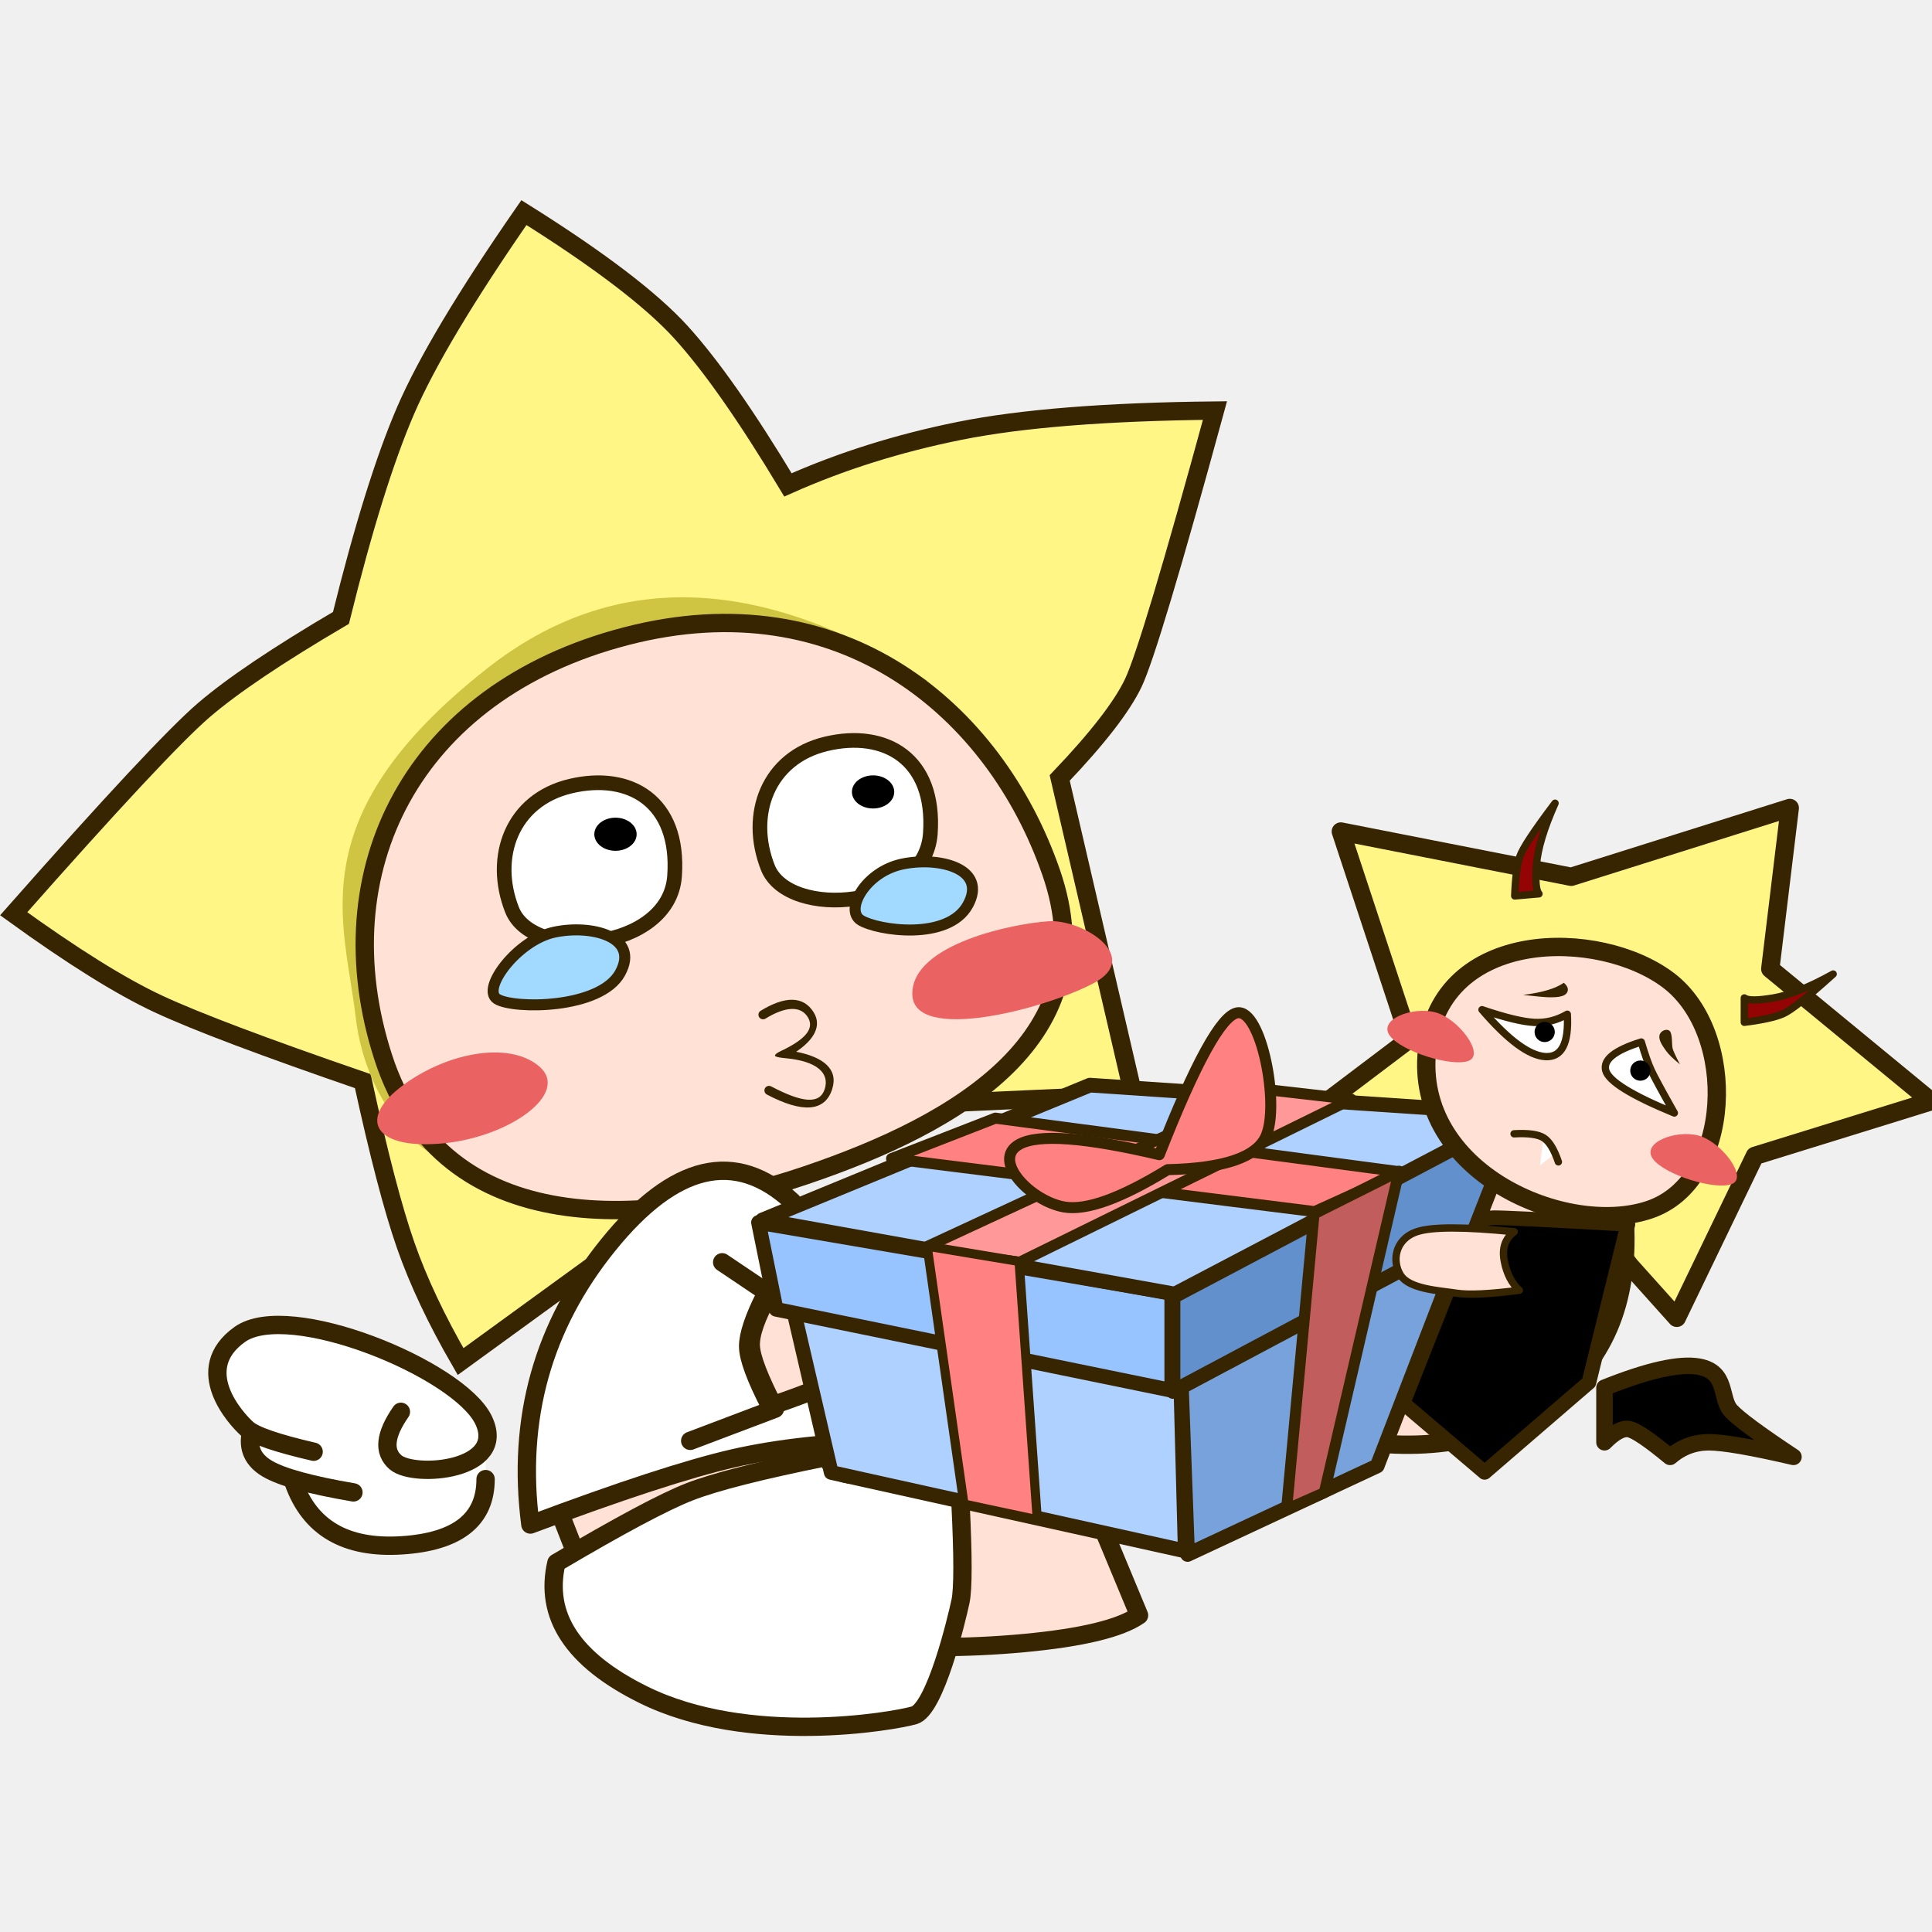
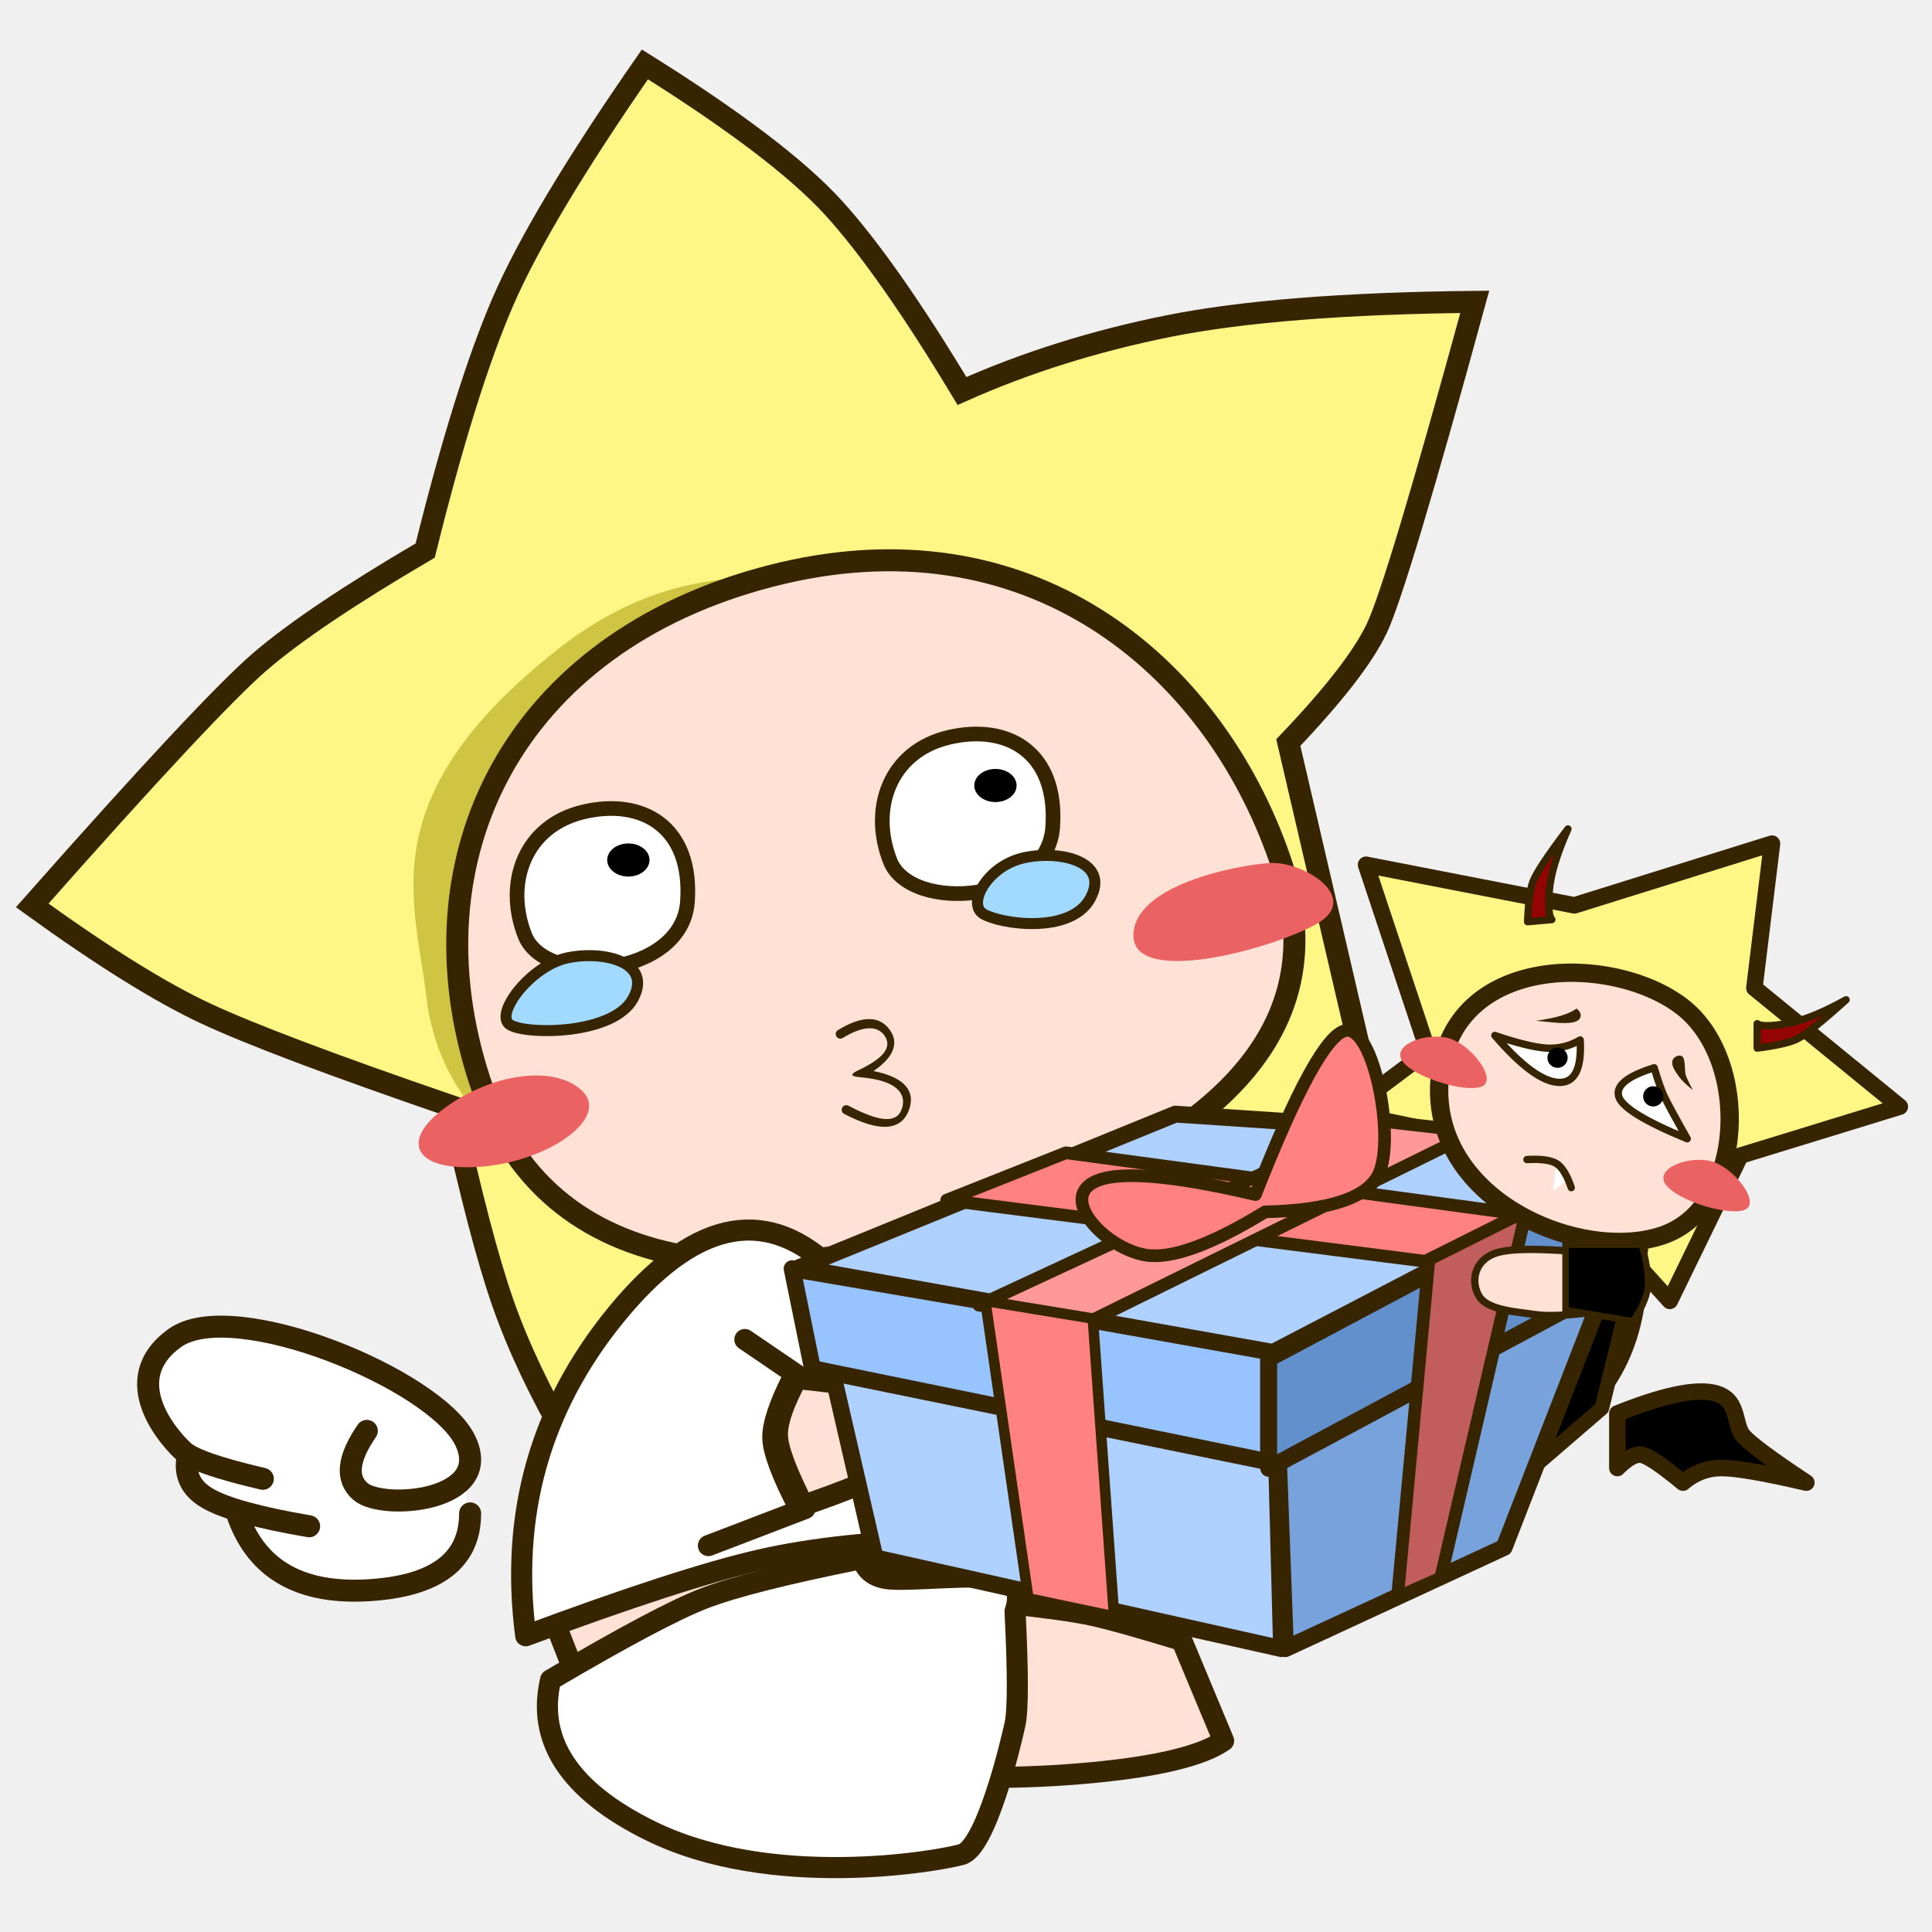
<svg xmlns="http://www.w3.org/2000/svg" width="300px" height="300px" viewBox="0 0 300 300" version="1.1">
  <defs />
  <g id="双子座" stroke="none" stroke-width="1" fill="none" fill-rule="evenodd">
-     <g id="双子座-copy" transform="translate(2, 33)">
-       <path d="M69.521,178.423 L123.425,139.254 L173.971,136.97 L162.549,87.8 C168.401,81.666 172.208,76.754 173.971,73.062 C175.734,69.371 179.963,55.268 186.659,30.753 C169.809,30.925 156.601,31.973 147.035,33.897 C137.469,35.822 128.575,38.62 120.354,42.293 C113.918,31.591 108.382,23.69 103.744,18.59 C99.106,13.489 90.976,7.297 79.353,0.013 C70.347,12.995 64.223,23.241 60.98,30.753 C57.736,38.265 54.391,48.996 50.943,62.946 C41.168,68.688 34.058,73.473 29.61,77.302 C25.163,81.131 15.334,91.659 0.124,108.887 C9.276,115.507 16.765,120.176 22.592,122.894 C28.418,125.611 38.999,129.606 54.334,134.878 C56.807,146.231 59.022,154.714 60.98,160.326 C62.937,165.939 65.784,171.971 69.521,178.423 Z" id="Path-237" stroke="#372400" stroke-width="2.847" fill="#FFF686" />
-       <path d="M142.091,72.767 L85.419,72.767 C75.249,119.025 68.806,143.574 66.089,146.416 C65.298,147.243 54.957,139.805 53.221,124.886 C51.484,109.966 44.372,93.827 73.643,70.793 C93.158,55.437 115.973,56.095 142.091,72.767 Z" id="Path-269" fill="#D0C542" />
-       <path d="M95.253,65.778 C61.894,74.413 48.153,102.31 57.511,131.186 C66.869,160.062 99.059,157.633 123.061,149.516 C147.063,141.399 169.992,127.84 161.231,102.497 C152.47,77.154 128.612,57.143 95.253,65.778 Z" id="Path-259" stroke="#372400" stroke-width="2.847" fill="#FFE1D6" />
-       <polygon id="Path-261" stroke="#372400" stroke-width="2.847" fill="#FFE1D6" stroke-linejoin="round" points="83.849 199.132 88.244 210.371 133.048 192.138 130.793 187.893" />
-       <path d="M120.997,153.568 C112.186,145.45 102.679,147.688 92.476,160.281 C82.272,172.874 78.232,187.357 80.355,203.729 C94.369,198.48 104.861,195.055 111.833,193.452 C118.805,191.849 127.165,190.94 136.915,190.724 L120.997,153.568 Z" id="Path-260" stroke="#372400" stroke-width="2.847" fill="#FFFFFF" stroke-linecap="round" stroke-linejoin="round" />
-       <path d="M145.954,199.354 C151.049,199.896 154.754,200.413 157.068,200.905 C159.383,201.398 163.444,202.534 169.252,204.314 L174.87,217.824 C171.957,219.853 166.023,221.288 157.068,222.129 C148.114,222.971 138.769,222.971 129.034,222.129 L145.954,199.354 Z" id="Path-263" stroke="#372400" stroke-width="2.847" fill="#FFE1D6" stroke-linecap="round" stroke-linejoin="round" />
-       <path d="M126.494,193.212 C116.175,195.286 109.029,197.1 105.057,198.653 C101.085,200.207 94.199,203.881 84.398,209.675 C82.478,217.914 86.965,224.734 97.859,230.133 C114.199,238.233 136.685,234.29 139.944,233.355 C143.204,232.419 146.53,218.533 147.145,215.663 C147.555,213.75 147.555,208.651 147.145,200.368 C147.995,197.856 147.222,196.382 144.827,195.946 C141.235,195.292 132.506,196.346 129.823,195.946 C128.035,195.679 126.925,194.768 126.494,193.212 Z" id="Path-262" stroke="#372400" stroke-width="2.847" fill="#FFFFFF" stroke-linecap="round" stroke-linejoin="round" />
-       <path d="M116.792,168.196 C129.844,169.42 136.37,171.524 136.37,174.51 C136.37,177.496 130.109,181.107 117.587,185.342 C115.309,180.924 114.17,177.829 114.17,176.056 C114.17,174.282 115.044,171.662 116.792,168.196 Z" id="Path-265" stroke="#372400" stroke-width="2.847" fill="#FFE1D6" />
-       <path d="M110.14,163.008 L117.42,167.904 C115.433,171.484 114.487,174.192 114.581,176.029 C114.675,177.865 115.926,181.107 118.334,185.754 L105.175,190.734" id="Path-264" stroke="#372400" stroke-width="2.847" stroke-linecap="round" stroke-linejoin="round" />
-       <path d="M86.589,89.071 C77.466,91.234 74.29,100.096 77.507,108.271 C80.723,116.445 101.912,114.729 102.745,103.04 C103.579,91.35 95.711,86.908 86.589,89.071 Z" id="Path-266" stroke="#372400" stroke-width="2.278" fill="#FFFFFF" />
-       <path d="M126.303,82.502 C117.18,84.665 114.005,93.526 117.221,101.701 C120.438,109.876 141.626,108.16 142.46,96.47 C143.293,84.781 135.426,80.339 126.303,82.502 Z" id="Path-266-Copy" stroke="#372400" stroke-width="2.278" fill="#FFFFFF" />
-       <ellipse id="Oval-8" fill="#000000" cx="93.571" cy="96.54" rx="3.286" ry="2.571" />
-       <ellipse id="Oval-8-Copy" fill="#000000" cx="133.571" cy="89.971" rx="3.286" ry="2.571" />
-       <path d="M94.298,118.074 C97.388,112.425 89.802,110.529 84.081,111.743 C78.359,112.958 72.649,120.554 75.194,122.13 C77.739,123.707 91.208,123.723 94.298,118.074 Z" id="Path-267" stroke="#372400" stroke-width="1.708" fill="#A1D9FF" />
-       <path d="M148.298,107.506 C151.388,101.857 143.802,99.961 138.081,101.175 C132.359,102.39 129.118,108.313 131.663,109.89 C134.208,111.467 145.208,113.155 148.298,107.506 Z" id="Path-267-Copy" stroke="#372400" stroke-width="1.708" fill="#A1D9FF" />
-       <path d="M127.231,136.088 C126.109,139.676 122.565,139.852 117.079,136.959 C116.73,136.775 116.597,136.343 116.781,135.994 C116.965,135.645 117.397,135.511 117.746,135.695 C122.557,138.233 125.305,138.533 126.069,136.088 C126.837,133.63 124.876,131.776 119.993,131.317 C119.667,131.287 118.421,131.185 118.345,130.929 C118.253,130.621 119.39,130.142 119.741,129.967 C123.2,128.244 124.48,126.627 123.428,124.937 C122.351,123.204 120.067,123.209 116.858,125.173 C116.521,125.379 116.082,125.273 115.876,124.937 C115.67,124.601 115.775,124.161 116.112,123.955 C119.905,121.633 122.754,121.633 124.342,124.187 C125.687,126.349 124.306,128.512 121.629,130.315 C125.812,131.133 128.2,132.986 127.231,136.088 Z" id="Path-268" fill="#372400" fill-rule="nonzero" />
-       <polygon id="Path-270" stroke="#372400" stroke-width="2.278" fill="#AFD1FF" stroke-linecap="round" stroke-linejoin="round" points="118.462 158.6 181.046 170.313 182.04 207.832 127.071 195.644" />
-       <polygon id="Path-280" stroke="#372400" stroke-width="2.847" fill="#FFF686" stroke-linecap="round" stroke-linejoin="round" points="251.109 163.539 258.368 171.631 270.496 146.481 297.86 138.004 272.889 117.452 275.914 92.462 241.977 103.147 206.204 96.117 216.842 128.372 202.757 139.016 238.007 146.481" />
-       <path d="M250.326,156.936 C250.971,169.249 246.987,178.536 238.373,184.799 C229.759,191.062 218.538,192.828 204.709,190.099 L215.219,154.569 L230.97,148.573 L250.326,156.936 Z" id="Path-289" stroke="#372400" stroke-width="2.847" fill="#FFE1D6" stroke-linejoin="round" />
-       <path d="M226.641,157.644 C227.461,156.639 228.543,156.121 229.889,156.091 C231.235,156.061 238.198,156.401 250.777,157.11 L244.724,181.667 L228.532,195.624 L215.874,184.866 L226.641,157.644 Z" id="Path-292" stroke="#372400" stroke-width="2.278" fill="#000000" stroke-linecap="round" stroke-linejoin="round" />
-       <polygon id="Path-271" stroke="#372400" stroke-width="2.278" fill="#77A2DB" stroke-linecap="round" stroke-linejoin="round" points="181.018 170.691 232.169 141.918 211.852 194.631 182.41 208.38" />
-       <polygon id="Path-272" stroke="#372400" stroke-width="2.278" fill="#97C4FF" stroke-linecap="round" stroke-linejoin="round" points="115.777 156.823 179.949 167.794 179.949 182.897 118.516 170.309" />
-       <polygon id="Path-273" stroke="#372400" stroke-width="2.278" fill="#6290CD" stroke-linecap="round" stroke-linejoin="round" points="180.145 168.346 234.063 139.857 226.868 158.196 180.145 183.069" />
-       <polygon id="Path-274" stroke="#372400" stroke-width="2.278" fill="#AFD1FF" stroke-linecap="round" stroke-linejoin="round" points="116.379 156.431 167.237 135.499 233.72 139.946 180.412 167.94" />
-       <polygon id="Path-275" stroke="#372400" stroke-width="1.708" fill="#FF8181" stroke-linecap="round" stroke-linejoin="round" points="215.675 148.999 152.569 140.623 136.437 146.905 202.125 155.141" />
-       <polygon id="Path-276" stroke="#372400" stroke-width="1.708" fill="#C15D5D" stroke-linecap="round" stroke-linejoin="round" points="202.045 155.488 215.245 148.865 203.634 198.78 197.778 201.369" />
-       <polygon id="Path-277" stroke="#372400" stroke-width="1.708" fill="#FF9999" stroke-linecap="round" stroke-linejoin="round" points="207.831 137.691 156.338 162.994 141.07 160.978 194.571 136.178" />
-       <polygon id="Path-278" stroke="#372400" stroke-width="1.424" fill="#FF8181" stroke-linecap="round" stroke-linejoin="round" points="156.244 162.876 159.072 202.986 147.682 200.55 141.96 160.5" />
-       <path d="M178.016,146.3 C183.612,132.042 187.646,124.699 190.12,124.271 C193.831,123.629 196.755,138.538 194.582,143.434 C193.134,146.698 188.044,148.428 179.314,148.624 C172.052,153.078 166.7,155.011 163.259,154.422 C158.097,153.539 151.836,147.134 156.287,144.685 C159.254,143.052 166.497,143.59 178.016,146.3 Z" id="Path-279" stroke="#372400" stroke-width="1.708" fill="#FF8181" stroke-linecap="round" stroke-linejoin="round" />
-       <path d="M257.104,119.243 C246.295,111.036 221.649,111.095 219.593,130.056 C217.538,149.016 241.111,159.213 254.104,154.85 C267.097,150.487 267.913,127.45 257.104,119.243 Z" id="Path-281" stroke="#372400" stroke-width="2.847" fill="#FFE1D6" />
-       <path d="M252.857,128.804 C253.435,130.765 253.952,132.237 254.41,133.22 C254.867,134.202 256.06,136.405 257.989,139.826 C251.326,137.087 247.776,134.884 247.338,133.22 C246.901,131.555 248.74,130.083 252.857,128.804 Z" id="Path-282" stroke="#372400" stroke-width="1.139" fill="#FFFFFF" stroke-linecap="round" stroke-linejoin="round" />
-       <ellipse id="Oval-9" fill="#000000" cx="252.714" cy="133.242" rx="1.571" ry="1.571" />
-       <path d="M255.682,127.772 C255.824,127.032 256.83,126.659 257.274,127.096 C257.717,127.532 257.585,129.201 257.717,129.773 C257.804,130.154 258.187,130.987 258.866,132.272 C257.815,131.426 257.09,130.719 256.69,130.154 C256.09,129.306 255.541,128.513 255.682,127.772 Z" id="Path-283" fill="#372400" />
-       <path d="M240.827,119.603 C241.442,120.135 241.608,120.645 241.326,121.133 C240.903,121.864 239.453,121.86 238.64,121.86 C238.099,121.86 236.718,121.74 234.499,121.501 C236.05,121.293 237.334,121.036 238.351,120.731 C239.368,120.426 240.193,120.05 240.827,119.603 Z" id="Path-284" fill="#372400" />
-       <path d="M241.371,124.486 C241.629,129.008 240.499,131.203 237.981,131.07 C235.463,130.936 232.178,128.508 228.124,123.786 C231.703,125.003 234.404,125.66 236.227,125.757 C238.05,125.853 239.764,125.429 241.371,124.486 Z" id="Path-285" stroke="#372400" stroke-width="1.139" fill="#FFFFFF" stroke-linecap="round" stroke-linejoin="round" />
-       <ellipse id="Oval-9-Copy" fill="#000000" cx="237.857" cy="127.244" rx="1.571" ry="1.571" />
-       <path d="M237.55,144.523 L237.14,147.936 L239.365,146.229 C239.125,145.305 238.891,144.736 238.664,144.523 C238.437,144.31 238.066,144.31 237.55,144.523 Z" id="Path-287" fill="#FFFFFF" />
-       <path d="M233.103,143.057 C235.307,142.931 236.84,143.141 237.704,143.688 C238.567,144.235 239.328,145.478 239.984,147.417" id="Path-286" stroke="#372400" stroke-width="1.139" stroke-linecap="round" stroke-linejoin="round" />
-       <path d="M268.857,121.96 L268.857,125.743 C271.617,125.398 273.611,124.962 274.838,124.436 C276.065,123.911 278.671,121.848 282.655,118.247 C278.959,120.302 275.868,121.54 273.384,121.96 C270.9,122.379 269.391,122.379 268.857,121.96 Z" id="Path-288" stroke="#372400" stroke-width="1.139" fill="#940404" stroke-linecap="round" stroke-linejoin="round" />
-       <path d="M229.437,98.887 L229.437,102.67 C232.198,102.325 234.191,101.889 235.418,101.364 C236.645,100.838 239.251,98.775 243.235,95.174 C239.539,97.23 236.448,98.467 233.964,98.887 C231.48,99.307 229.971,99.307 229.437,98.887 Z" id="Path-288-Copy" stroke="#372400" stroke-width="1.139" fill="#940404" stroke-linecap="round" stroke-linejoin="round" transform="translate(236.336, 98.92223) scale(-1, 1) rotate(-85) translate(-236.336, -98.92223) " />
-       <path d="M233.134,158.263 C225.365,157.483 220.324,157.483 218.011,158.263 C214.541,159.433 214.12,162.917 215.501,165.043 C216.881,167.169 221.4,167.392 224.213,167.816 C226.089,168.099 229.324,167.945 233.918,167.353 C232.737,166.286 231.956,164.768 231.578,162.799 C231.199,160.83 231.718,159.318 233.134,158.263 Z" id="Path-290" stroke="#372400" stroke-width="1.139" fill="#FFE1D6" stroke-linecap="round" stroke-linejoin="round" />
-       <path d="M247.143,182.485 C253.925,179.765 258.816,178.677 261.815,179.22 C266.313,180.036 265.043,184.153 266.774,186.044 C267.928,187.305 271.166,189.697 276.487,193.221 C269.979,191.709 265.599,190.954 263.346,190.954 C261.094,190.954 259.088,191.709 257.33,193.221 C254.145,190.585 252.039,189.153 251.013,188.925 C249.987,188.696 248.697,189.373 247.143,190.954 L247.143,182.485 Z" id="Path-291" stroke="#372400" stroke-width="2.562" fill="#000000" stroke-linejoin="round" />
-       <path d="M73.396,191.502 C73.989,188.836 73.989,187.243 73.396,186.723 C60.422,175.355 43.115,169.834 36.966,173.443 C30.477,177.251 30.477,182.647 36.966,189.633 C37.052,191.823 37.492,193.347 38.287,194.204 C39.082,195.061 40.737,195.797 43.254,196.413 L47.204,203.568 L51.352,205.963 L58.021,206.935 L64.83,205.963 L71.386,203.568 L73.396,198.578 L73.396,191.502 Z" id="Path-296" fill="#FFFFFF" />
-       <path d="M60.251,186.224 C57.766,189.804 57.493,192.42 59.431,194.074 C62.338,196.555 76.927,195.365 73.062,187.459 C69.197,179.554 42.838,168.77 35.224,174.216 C27.611,179.663 34.651,187.336 36.398,188.89 C37.563,189.925 40.997,191.103 46.701,192.423" id="Path-293" stroke="#372400" stroke-width="2.847" stroke-linecap="round" stroke-linejoin="round" />
-       <path d="M36.968,189.476 C36.435,191.898 37.295,193.764 39.546,195.075 C41.797,196.385 46.242,197.606 52.88,198.738" id="Path-294" stroke="#372400" stroke-width="2.847" stroke-linecap="round" stroke-linejoin="round" />
-       <path d="M43.592,197.177 C46.095,204.255 51.688,207.516 60.374,206.959 C69.06,206.403 73.402,202.974 73.402,196.674" id="Path-295" stroke="#372400" stroke-width="2.847" stroke-linecap="round" stroke-linejoin="round" />
-       <path d="M60.136,135.859 C53.387,141.133 56.562,145.551 66.886,144.532 C77.209,143.514 86.554,136.748 81.751,132.61 C76.947,128.472 66.886,130.584 60.136,135.859 Z" id="Path-297" fill="#EB6262" />
-       <path d="M139.662,121.309 C139.662,113.512 155.606,110.366 160.869,110.052 C166.132,109.738 175.375,115.591 167.893,119.625 C160.41,123.659 139.662,129.107 139.662,121.309 Z" id="Path-298" fill="#EB6262" />
-       <path d="M226.091,131.707 C228.613,130.664 224.39,125.096 220.839,124.182 C217.287,123.267 211.971,125.315 213.802,127.814 C215.633,130.313 223.569,132.75 226.091,131.707 Z" id="Path-299" fill="#EB6262" />
-       <path d="M266.948,150.844 C269.47,149.8 265.248,144.233 261.696,143.318 C258.144,142.404 252.828,144.452 254.659,146.951 C256.49,149.449 264.426,151.887 266.948,150.844 Z" id="Path-299-Copy" fill="#EB6262" />
+     <g id="双子座-copy" transform="translate(5, 10)">
+       <path d="M83.335,214 L148.066,167.017 L208.764,164.277 L195.047,105.299 C202.075,97.941 206.647,92.049 208.764,87.621 C210.881,83.193 215.96,66.276 224,36.872 C203.766,37.078 187.905,38.335 176.418,40.643 C164.93,42.951 154.25,46.308 144.378,50.714 C136.65,37.877 130.001,28.4 124.432,22.282 C118.863,16.164 109.099,8.737 95.141,0 C84.327,15.571 76.973,27.861 73.078,36.872 C69.184,45.882 65.166,58.753 61.025,75.487 C49.288,82.374 40.749,88.114 35.408,92.707 C30.068,97.3 18.265,109.928 0,130.593 C10.99,138.533 19.983,144.133 26.98,147.393 C33.977,150.653 46.683,155.444 65.098,161.768 C68.067,175.386 70.727,185.561 73.078,192.293 C75.429,199.026 78.848,206.261 83.335,214 Z" id="Path-237" stroke="#372400" stroke-width="3.416" fill="#FFF686" />
+       <path d="M150.091,92.767 L93.419,92.767 C83.249,139.025 76.806,163.574 74.089,166.416 C73.298,167.243 62.957,159.805 61.221,144.886 C59.484,129.966 52.372,113.827 81.643,90.793 C101.158,75.437 123.973,76.095 150.091,92.767 Z" id="Path-269" fill="#D0C542" />
+       <path d="M114.663,79.44 C74.693,89.764 58.23,123.12 69.442,157.646 C80.654,192.172 119.224,189.268 147.982,179.562 C176.74,169.857 204.212,153.645 193.715,123.343 C183.219,93.041 154.632,69.115 114.663,79.44 Z" id="Path-259" stroke="#372400" stroke-width="3.416" fill="#FFE1D6" />
+       <polygon id="Path-261" stroke="#372400" stroke-width="3.274" fill="#FFE1D6" stroke-linejoin="round" points="80 239 85.092 252 137 230.911 134.387 226" />
+       <path d="M123.603,186.474 C113.421,177.164 102.434,179.73 90.642,194.172 C78.85,208.615 74.18,225.224 76.634,244 C92.829,237.981 104.956,234.052 113.013,232.214 C121.07,230.376 130.732,229.333 142,229.086 L123.603,186.474 Z" id="Path-260" stroke="#372400" stroke-width="3.274" fill="#FFFFFF" stroke-linecap="round" stroke-linejoin="round" />
+       <path d="M151.564,239 C157.456,239.625 161.74,240.221 164.416,240.789 C167.092,241.357 171.788,242.668 178.503,244.721 L185,260.306 C181.632,262.647 174.771,264.302 164.416,265.272 C154.062,266.243 143.256,266.243 132,265.272 L151.564,239 Z" id="Path-263" stroke="#372400" stroke-width="3.274" fill="#FFE1D6" stroke-linecap="round" stroke-linejoin="round" />
+       <path d="M128.881,232 C117.02,234.375 108.806,236.452 104.241,238.23 C99.675,240.009 91.76,244.215 80.496,250.848 C78.289,260.281 83.446,268.089 95.967,274.271 C114.748,283.544 140.593,279.03 144.34,277.959 C148.087,276.888 151.909,260.99 152.616,257.704 C153.088,255.514 153.088,249.677 152.616,240.193 C153.593,237.317 152.705,235.63 149.952,235.131 C145.823,234.382 135.79,235.589 132.707,235.131 C130.652,234.825 129.376,233.782 128.881,232 Z" id="Path-262" stroke="#372400" stroke-width="3.274" fill="#FFFFFF" stroke-linecap="round" stroke-linejoin="round" />
+       <path d="M118.071,204 C133.357,205.427 141,207.882 141,211.365 C141,214.848 133.667,219.06 119.002,224 C116.334,218.847 115,215.236 115,213.168 C115,211.099 116.024,208.043 118.071,204 Z" id="Path-265" stroke="#372400" stroke-width="3.274" fill="#FFE1D6" />
+       <path d="M110.66,198 L118.958,203.651 C116.693,207.783 115.614,210.908 115.721,213.028 C115.828,215.147 117.255,218.889 120,224.252 L105,230" id="Path-264" stroke="#372400" stroke-width="3.274" stroke-linecap="round" stroke-linejoin="round" />
+       <path d="M85.589,116.071 C76.466,118.234 73.29,127.096 76.507,135.271 C79.723,143.445 100.912,141.729 101.745,130.04 C102.579,118.35 94.711,113.908 85.589,116.071 Z" id="Path-266" stroke="#372400" stroke-width="2.278" fill="#FFFFFF" />
+       <path d="M142.303,104.502 C133.18,106.665 130.005,115.526 133.221,123.701 C136.438,131.876 157.626,130.16 158.46,118.47 C159.293,106.781 151.426,102.339 142.303,104.502 Z" id="Path-266-Copy" stroke="#372400" stroke-width="2.278" fill="#FFFFFF" />
+       <ellipse id="Oval-8" fill="#000000" cx="92.571" cy="123.54" rx="3.286" ry="2.571" />
+       <ellipse id="Oval-8-Copy" fill="#000000" cx="149.571" cy="111.971" rx="3.286" ry="2.571" />
+       <path d="M93.298,145.074 C96.388,139.425 88.802,137.529 83.081,138.743 C77.359,139.958 71.649,147.554 74.194,149.13 C76.739,150.707 90.208,150.723 93.298,145.074 Z" id="Path-267" stroke="#372400" stroke-width="1.708" fill="#A1D9FF" />
+       <path d="M164.298,129.506 C167.388,123.857 159.802,121.961 154.081,123.175 C148.359,124.39 145.118,130.313 147.663,131.89 C150.208,133.467 161.208,135.155 164.298,129.506 Z" id="Path-267-Copy" stroke="#372400" stroke-width="1.708" fill="#A1D9FF" />
+       <path d="M136.231,162.088 C135.109,165.676 131.565,165.852 126.079,162.959 C125.73,162.775 125.597,162.343 125.781,161.994 C125.965,161.645 126.397,161.511 126.746,161.695 C131.557,164.233 134.305,164.533 135.069,162.088 C135.837,159.63 133.876,157.776 128.993,157.317 C128.667,157.287 127.421,157.185 127.345,156.929 C127.253,156.621 128.39,156.142 128.741,155.967 C132.2,154.244 133.48,152.627 132.428,150.937 C131.351,149.204 129.067,149.209 125.858,151.173 C125.521,151.379 125.082,151.273 124.876,150.937 C124.67,150.601 124.775,150.161 125.112,149.955 C128.905,147.633 131.754,147.633 133.342,150.187 C134.687,152.349 133.306,154.512 130.629,156.315 C134.812,157.133 137.2,158.986 136.231,162.088 Z" id="Path-268" fill="#372400" fill-rule="nonzero" />
+       <polygon id="Path-270" stroke="#372400" stroke-width="2.619" fill="#AFD1FF" stroke-linecap="round" stroke-linejoin="round" points="121 189 192.859 202.56 194 246 130.884 231.888" />
+       <polygon id="Path-280" stroke="#372400" stroke-width="2.562" fill="#FFF686" stroke-linecap="round" stroke-linejoin="round" points="247.723 184.744 254.287 192 265.255 169.445 290 161.843 267.419 143.411 270.154 121 239.466 130.583 207.117 124.278 216.737 153.205 204 162.75 235.876 169.445" />
+       <path d="M249.326,183.936 C249.971,196.249 245.987,205.536 237.373,211.799 C228.759,218.062 217.538,219.828 203.709,217.099 L214.219,181.569 L229.97,175.573 L249.326,183.936 Z" id="Path-289" stroke="#372400" stroke-width="2.847" fill="#FFE1D6" stroke-linejoin="round" />
+       <path d="M225.641,184.644 C226.461,183.639 227.543,183.121 228.889,183.091 C230.235,183.061 237.198,183.401 249.777,184.11 L243.724,208.667 L227.532,222.624 L214.874,211.866 L225.641,184.644 Z" id="Path-292" stroke="#372400" stroke-width="2.278" fill="#000000" stroke-linecap="round" stroke-linejoin="round" />
+       <polygon id="Path-271" stroke="#372400" stroke-width="2.619" fill="#77A2DB" stroke-linecap="round" stroke-linejoin="round" points="193 202.902 252 170 228.565 230.278 194.605 246" />
+       <polygon id="Path-272" stroke="#372400" stroke-width="2.619" fill="#97C4FF" stroke-linecap="round" stroke-linejoin="round" points="118 187 192 199.623 192 217 121.158 202.517" />
+       <polygon id="Path-273" stroke="#372400" stroke-width="2.619" fill="#6290CD" stroke-linecap="round" stroke-linejoin="round" points="192 200.965 254 168 245.726 189.22 192 218" />
+       <polygon id="Path-274" stroke="#372400" stroke-width="2.619" fill="#AFD1FF" stroke-linecap="round" stroke-linejoin="round" points="119 186.873 177.512 163 254 168.072 192.669 200" />
+       <polygon id="Path-275" stroke="#372400" stroke-width="1.964" fill="#FF8181" stroke-linecap="round" stroke-linejoin="round" points="233 178.807 160.527 169 142 176.356 217.439 186" />
+       <polygon id="Path-276" stroke="#372400" stroke-width="1.964" fill="#C15D5D" stroke-linecap="round" stroke-linejoin="round" points="216.886 185.568 232 178 218.705 235.041 212 238" />
+       <polygon id="Path-277" stroke="#372400" stroke-width="1.964" fill="#FF9999" stroke-linecap="round" stroke-linejoin="round" points="224 165.749 164.61 195 147 192.67 208.707 164" />
+       <polygon id="Path-278" stroke="#372400" stroke-width="1.637" fill="#FF8181" stroke-linecap="round" stroke-linejoin="round" points="164.694 194.74 168 241 154.688 238.191 148 192" />
+       <path d="M189.94,175.491 C196.424,159.007 201.1,150.518 203.967,150.023 C208.268,149.281 211.656,166.517 209.139,172.177 C207.46,175.951 201.562,177.951 191.444,178.178 C183.028,183.327 176.826,185.561 172.838,184.881 C166.856,183.86 159.6,176.455 164.758,173.623 C168.196,171.735 176.59,172.358 189.94,175.491 Z" id="Path-279" stroke="#372400" stroke-width="1.964" fill="#FF8181" stroke-linecap="round" stroke-linejoin="round" />
+       <path d="M256.104,146.243 C245.295,138.036 220.649,138.095 218.593,157.056 C216.538,176.016 240.111,186.213 253.104,181.85 C266.097,177.487 266.913,154.45 256.104,146.243 Z" id="Path-281" stroke="#372400" stroke-width="2.847" fill="#FFE1D6" />
+       <path d="M251.857,155.804 C252.435,157.765 252.952,159.237 253.41,160.22 C253.867,161.202 255.06,163.405 256.989,166.826 C250.326,164.087 246.776,161.884 246.338,160.22 C245.901,158.555 247.74,157.083 251.857,155.804 Z" id="Path-282" stroke="#372400" stroke-width="1.139" fill="#FFFFFF" stroke-linecap="round" stroke-linejoin="round" />
+       <ellipse id="Oval-9" fill="#000000" cx="251.714" cy="160.242" rx="1.571" ry="1.571" />
+       <path d="M254.682,154.772 C254.824,154.032 255.831,153.659 256.274,154.096 C256.717,154.532 256.585,156.201 256.717,156.773 C256.804,157.154 257.187,157.987 257.866,159.272 C256.815,158.426 256.09,157.719 255.69,157.154 C255.09,156.306 254.541,155.513 254.682,154.772 Z" id="Path-283" fill="#372400" />
+       <path d="M239.827,146.603 C240.442,147.135 240.608,147.645 240.326,148.133 C239.903,148.864 238.453,148.86 237.64,148.86 C237.099,148.86 235.718,148.74 233.499,148.501 C235.05,148.293 236.334,148.036 237.351,147.731 C238.368,147.426 239.193,147.05 239.827,146.603 Z" id="Path-284" fill="#372400" />
+       <path d="M240.371,151.486 C240.629,156.008 239.499,158.203 236.981,158.07 C234.463,157.936 231.178,155.508 227.124,150.786 C230.703,152.003 233.404,152.66 235.227,152.757 C237.05,152.853 238.764,152.429 240.371,151.486 Z" id="Path-285" stroke="#372400" stroke-width="1.139" fill="#FFFFFF" stroke-linecap="round" stroke-linejoin="round" />
+       <ellipse id="Oval-9-Copy" fill="#000000" cx="236.857" cy="154.244" rx="1.571" ry="1.571" />
+       <path d="M236.55,171.523 L236.14,174.936 L238.365,173.229 C238.125,172.305 237.891,171.736 237.664,171.523 C237.437,171.31 237.066,171.31 236.55,171.523 Z" id="Path-287" fill="#FFFFFF" />
+       <path d="M232.103,170.057 C234.307,169.931 235.84,170.141 236.704,170.688 C237.567,171.235 238.328,172.478 238.984,174.417" id="Path-286" stroke="#372400" stroke-width="1.139" stroke-linecap="round" stroke-linejoin="round" />
+       <path d="M267.857,148.96 L267.857,152.743 C270.617,152.398 272.611,151.962 273.838,151.436 C275.065,150.911 277.671,148.848 281.655,145.247 C277.959,147.302 274.868,148.54 272.384,148.96 C269.9,149.379 268.391,149.379 267.857,148.96 Z" id="Path-288" stroke="#372400" stroke-width="1.139" fill="#940404" stroke-linecap="round" stroke-linejoin="round" />
+       <path d="M228.437,125.887 L228.437,129.67 C231.198,129.325 233.191,128.889 234.418,128.364 C235.645,127.838 238.251,125.775 242.235,122.174 C238.539,124.23 235.448,125.467 232.964,125.887 C230.48,126.307 228.971,126.307 228.437,125.887 Z" id="Path-288-Copy" stroke="#372400" stroke-width="1.139" fill="#940404" stroke-linecap="round" stroke-linejoin="round" transform="translate(235.336, 125.9222) scale(-1, 1) rotate(-85) translate(-235.336, -125.9222) " />
+       <path d="M242.368,184.585 C234.599,183.805 229.557,183.805 227.244,184.585 C223.774,185.755 223.354,189.239 224.734,191.365 C226.115,193.491 230.634,193.714 233.447,194.138 C235.323,194.421 238.558,194.267 243.152,193.675 C241.97,192.608 241.19,191.09 240.811,189.121 C240.433,187.152 240.951,185.64 242.368,184.585 Z" id="Path-290" stroke="#372400" stroke-width="1.139" fill="#FFE1D6" stroke-linecap="round" stroke-linejoin="round" />
+       <path d="M246.143,209.485 C252.925,206.765 257.816,205.677 260.815,206.22 C265.313,207.036 264.043,211.153 265.774,213.044 C266.928,214.305 270.166,216.697 275.487,220.221 C268.979,218.709 264.599,217.954 262.346,217.954 C260.094,217.954 258.088,218.709 256.33,220.221 C253.145,217.585 251.039,216.153 250.013,215.925 C248.987,215.696 247.697,216.373 246.143,217.954 L246.143,209.485 Z" id="Path-291" stroke="#372400" stroke-width="2.562" fill="#000000" stroke-linejoin="round" />
+       <path d="M67.467,219.259 C68.178,216.023 68.178,214.089 67.467,213.457 C51.926,199.654 31.195,192.95 23.829,197.332 C16.057,201.955 16.057,208.508 23.829,216.99 C23.932,219.65 24.459,221.5 25.412,222.541 C26.364,223.582 28.347,224.475 31.361,225.223 L36.093,233.911 L41.061,236.82 L49.05,238 L57.206,236.82 L65.059,233.911 L67.467,227.852 L67.467,219.259 Z" id="Path-296" fill="#FFFFFF" />
+       <path d="M51.96,212.187 C48.998,216.483 48.673,219.623 50.983,221.608 C54.448,224.586 71.835,223.158 67.229,213.669 C62.622,204.18 31.207,191.237 22.133,197.774 C13.059,204.311 21.45,213.521 23.532,215.386 C24.921,216.629 29.013,218.042 35.811,219.627" id="Path-293" stroke="#372400" stroke-width="3.416" stroke-linecap="round" stroke-linejoin="round" />
+       <path d="M24.181,216 C23.551,218.877 24.567,221.093 27.23,222.649 C29.892,224.205 35.149,225.656 43,227" id="Path-294" stroke="#372400" stroke-width="3.416" stroke-linecap="round" stroke-linejoin="round" />
+       <path d="M32,225.583 C35.022,233.793 41.777,237.575 52.266,236.929 C62.755,236.284 68,232.307 68,225" id="Path-295" stroke="#372400" stroke-width="3.416" stroke-linecap="round" stroke-linejoin="round" />
+       <path d="M63.56,162.432 C56.811,167.706 59.986,172.124 70.31,171.105 C80.634,170.087 89.978,163.321 85.175,159.183 C80.371,155.045 70.31,157.157 63.56,162.432 Z" id="Path-297" fill="#EB6262" />
+       <path d="M171,135.27 C171,127.472 186.944,124.326 192.207,124.012 C197.47,123.698 206.713,129.551 199.231,133.585 C191.748,137.62 171,143.068 171,135.27 Z" id="Path-298" fill="#EB6262" />
+       <path d="M225.091,158.707 C227.613,157.664 223.39,152.096 219.839,151.182 C216.287,150.267 210.971,152.315 212.802,154.814 C214.633,157.313 222.569,159.75 225.091,158.707 Z" id="Path-299" fill="#EB6262" />
+       <path d="M265.948,177.844 C268.47,176.8 264.248,171.233 260.696,170.318 C257.144,169.404 251.828,171.452 253.659,173.951 C255.49,176.449 263.426,178.887 265.948,177.844 Z" id="Path-299-Copy" fill="#EB6262" />
+       <path d="M249.944,183.282 C250.59,185.56 250.914,187.54 250.914,189.222 C250.914,190.904 250.131,192.884 248.567,195.161 L238.099,193.412 L238.099,183.282 L249.944,183.282 Z" id="Path-2" stroke="#372400" fill="#000000" />
    </g>
  </g>
</svg>
